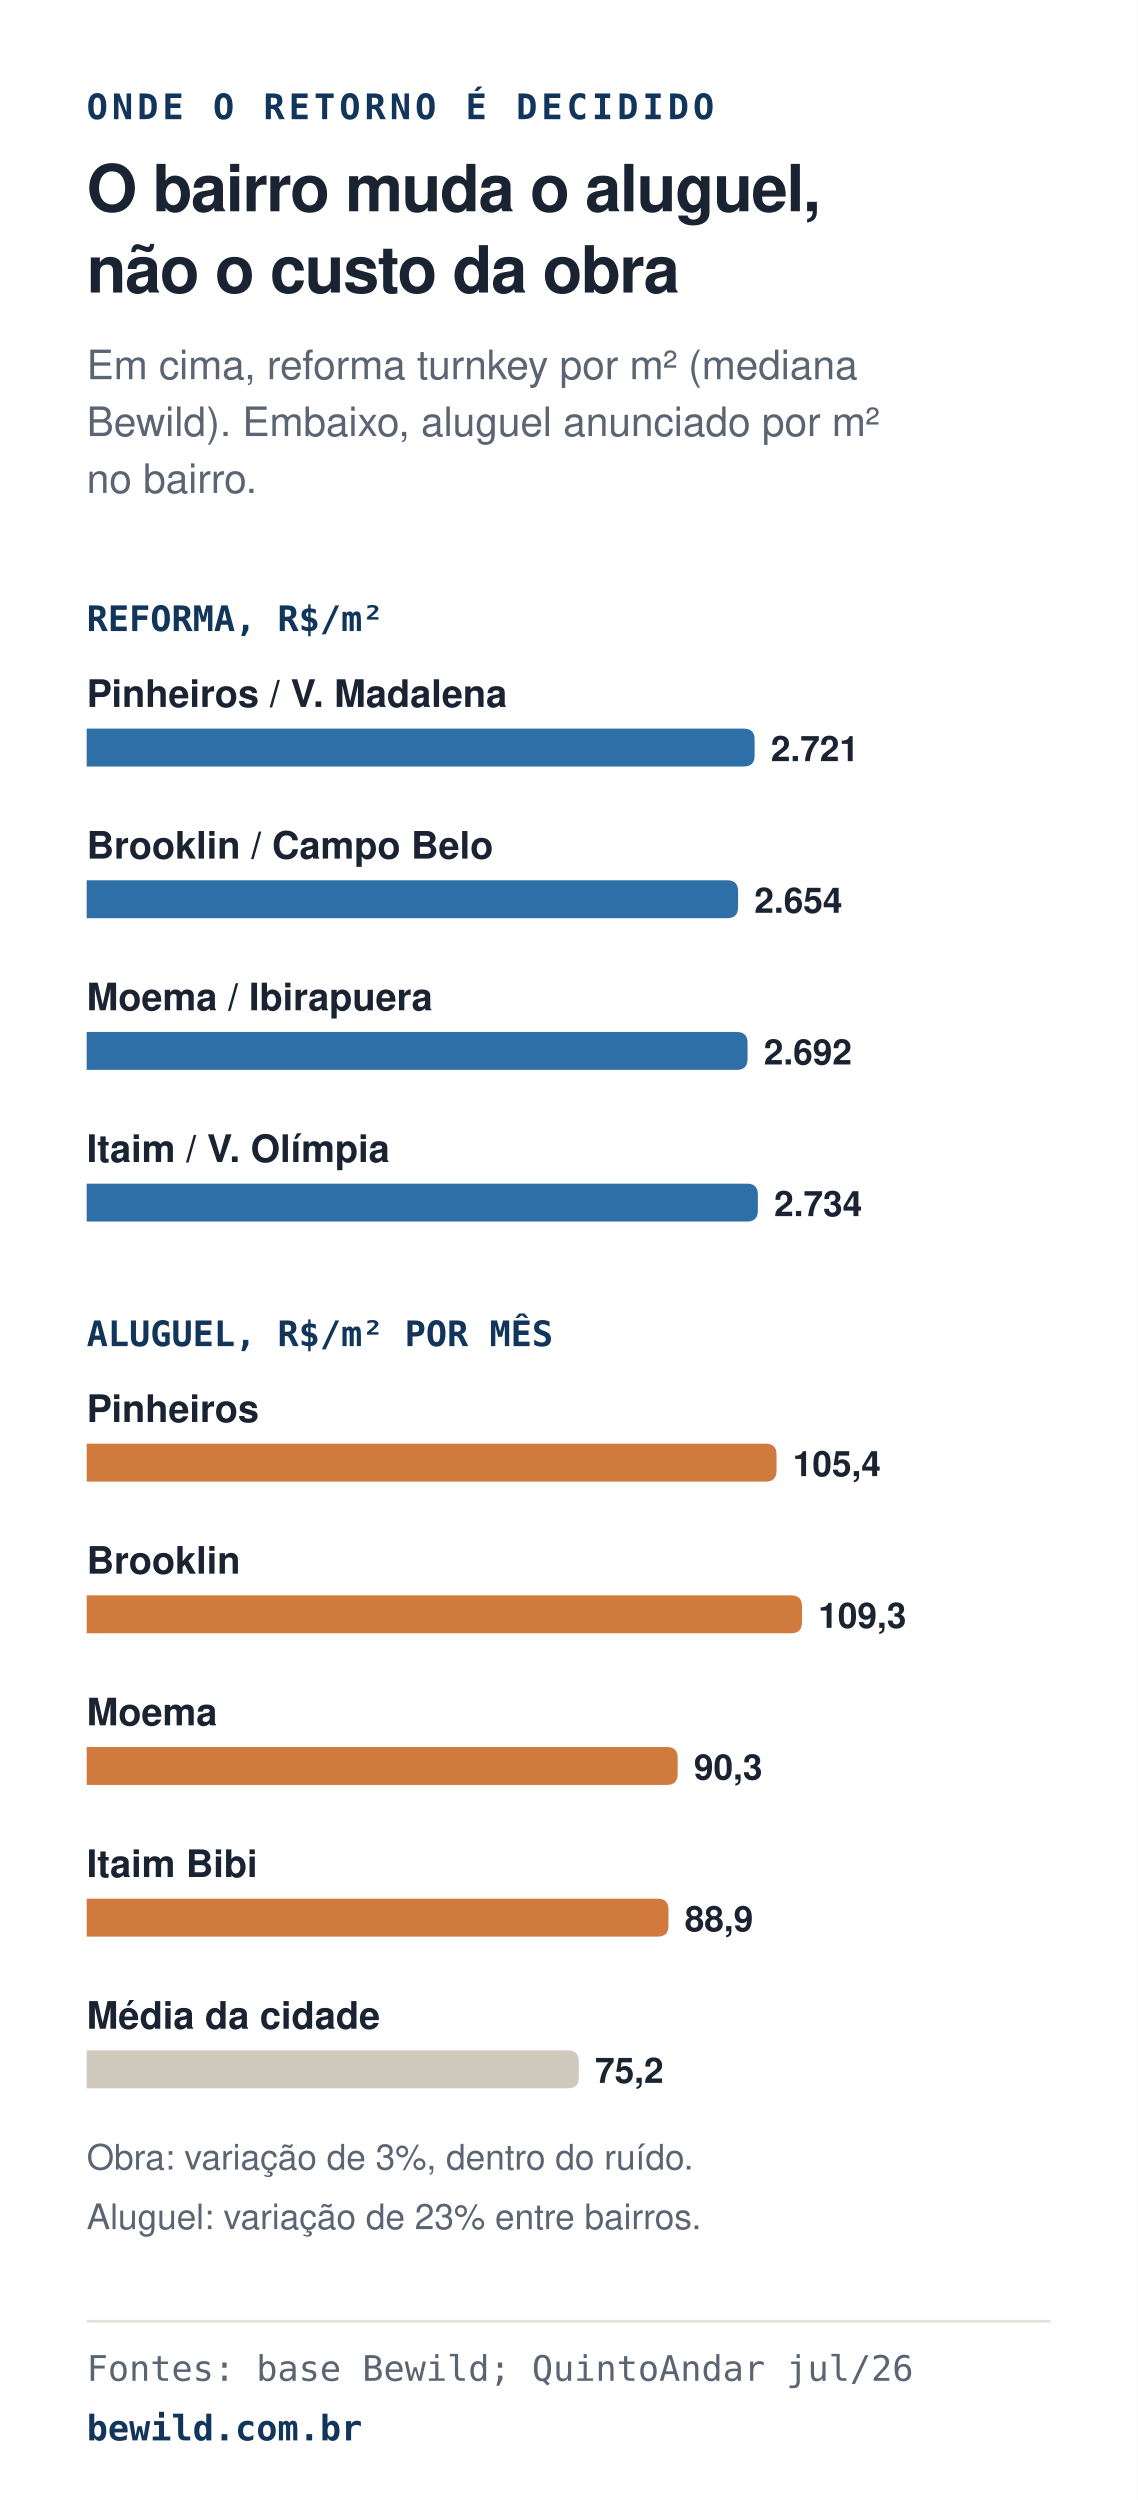
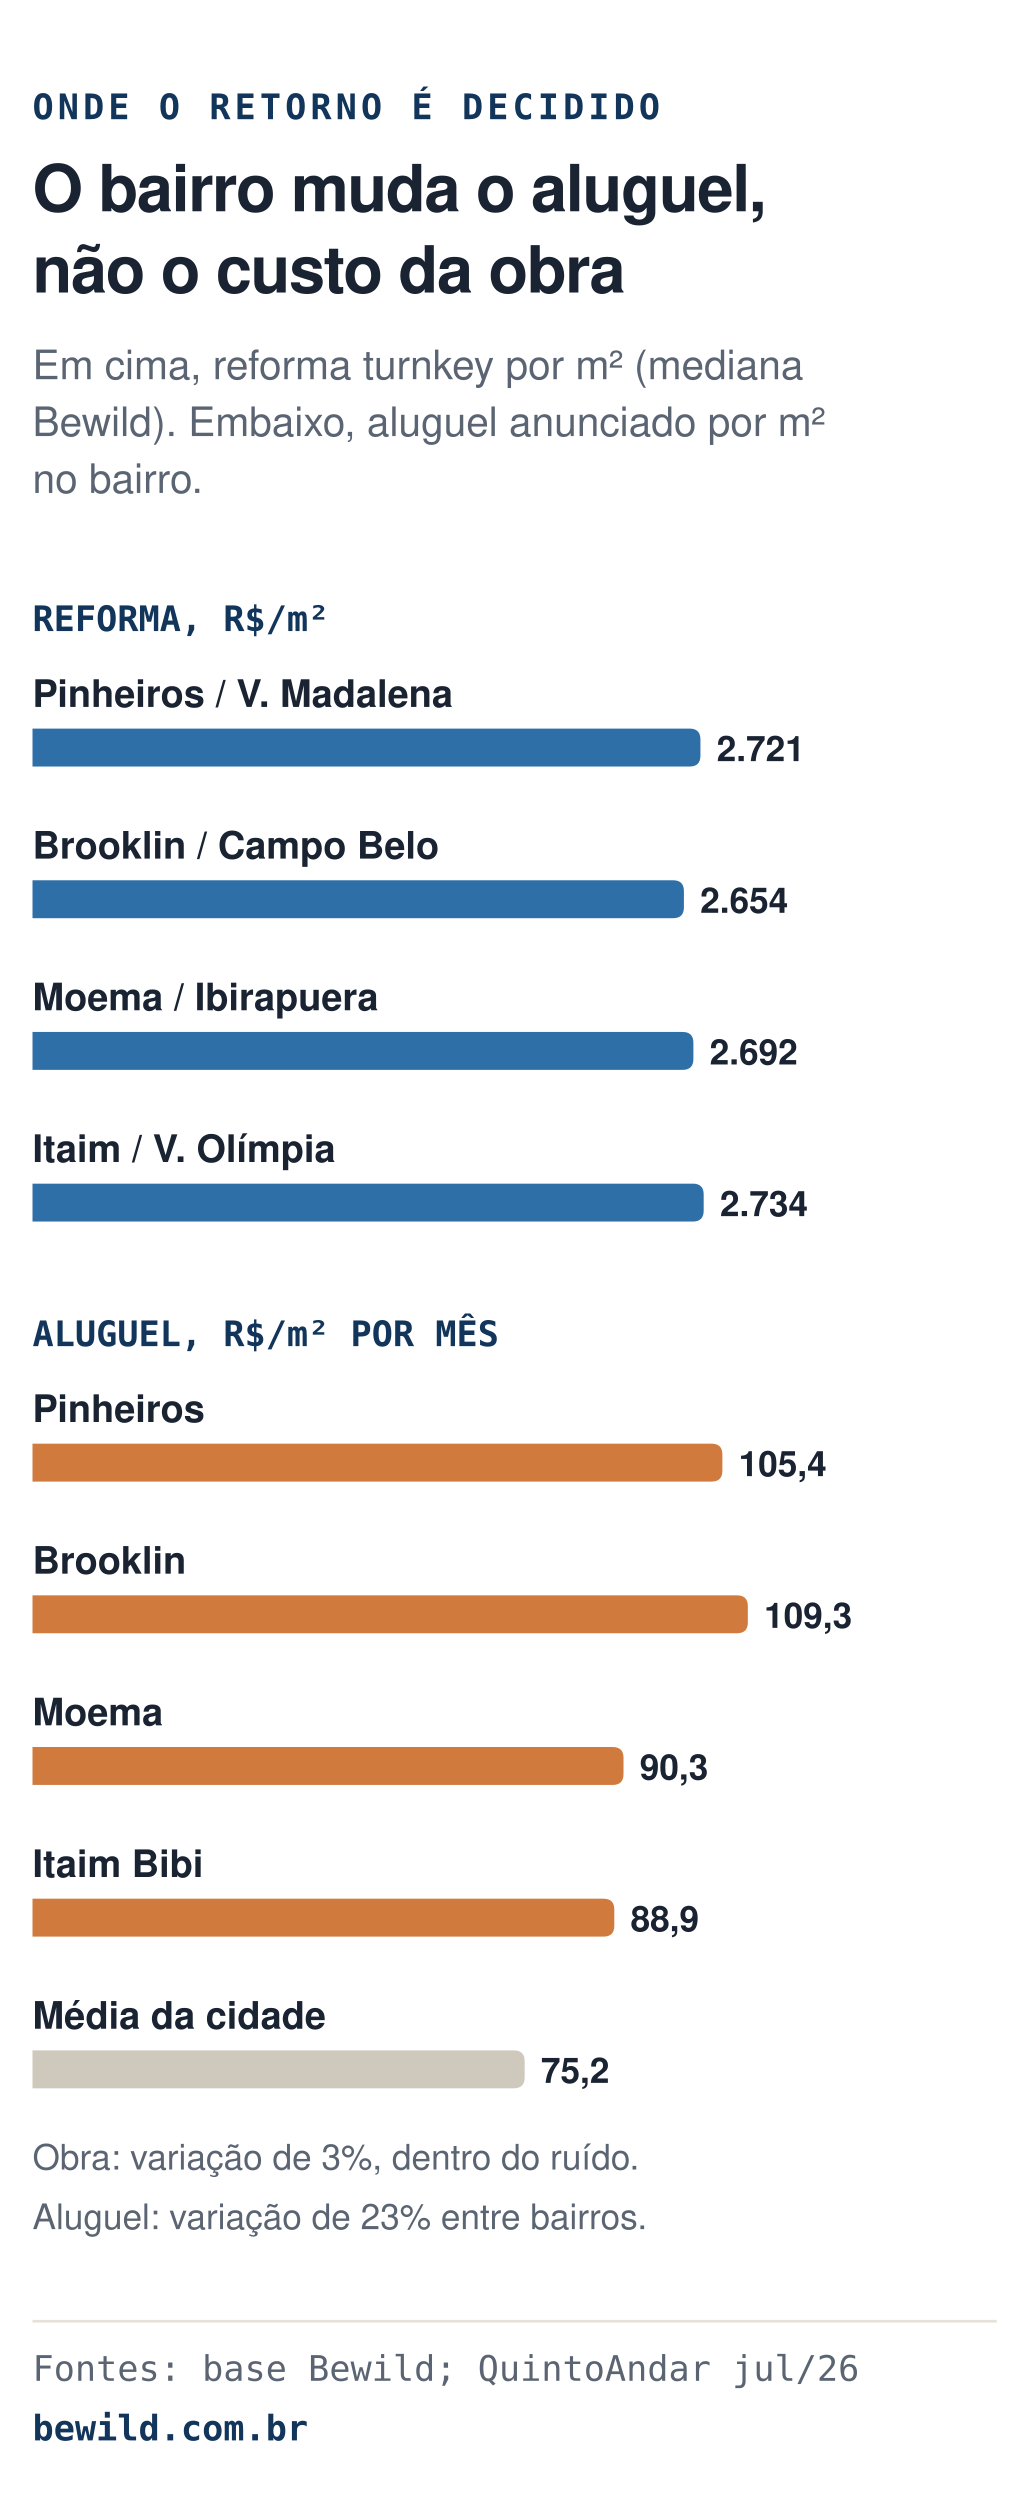
- <svg xmlns="http://www.w3.org/2000/svg" viewBox="0 0 420 923" width="420" height="923" role="img" aria-labelledby="t d">
+ <svg xmlns="http://www.w3.org/2000/svg" viewBox="20 0 380 923" width="380" height="923" role="img" aria-labelledby="t d">
  <style>.s{font-family:Manrope, 'Helvetica Neue', Helvetica, Arial, sans-serif}.m{font-family:'JetBrains Mono', Menlo, Consolas, monospace}</style>
  <rect width="420" height="923" fill="#FFFFFF" />
  <text x="32" y="44" class="m" font-size="13" font-weight="700" fill="#11355B" letter-spacing="1.5">ONDE O RETORNO É DECIDIDO</text>
  <text x="32" y="78" class="s" font-size="24" font-weight="700" fill="#1A2332" letter-spacing="-0.5">O bairro muda o aluguel,</text>
  <text x="32" y="108" class="s" font-size="24" font-weight="700" fill="#1A2332" letter-spacing="-0.5">não o custo da obra</text>
  <text x="32" y="140" class="s" font-size="15" fill="#5A6472">Em cima, reforma turnkey por m² (mediana</text>
  <text x="32" y="161" class="s" font-size="15" fill="#5A6472">Bewild). Embaixo, aluguel anunciado por m²</text>
  <text x="32" y="182" class="s" font-size="15" fill="#5A6472">no bairro.</text>
  <text x="32" y="233" class="m" font-size="13" font-weight="700" fill="#11355B">REFORMA, R$/m²</text>
  <text x="32" y="261" class="s" font-size="14" font-weight="600" fill="#1A2332">Pinheiros / V. Madalena</text>
  <path d="M32.0,269.0 H274.6 Q278.6,269.0 278.6,273.0 V279.0 Q278.6,283.0 274.6,283.0 H32.0 Z" fill="#2F6FA8" />
  <text x="284.6" y="281" class="s" font-size="13" font-weight="700" fill="#1A2332">2.721</text>
  <text x="32" y="317" class="s" font-size="14" font-weight="600" fill="#1A2332">Brooklin / Campo Belo</text>
  <path d="M32.0,325.0 H268.5 Q272.5,325.0 272.5,329.0 V335.0 Q272.5,339.0 268.5,339.0 H32.0 Z" fill="#2F6FA8" />
  <text x="278.5" y="337" class="s" font-size="13" font-weight="700" fill="#1A2332">2.654</text>
  <text x="32" y="373" class="s" font-size="14" font-weight="600" fill="#1A2332">Moema / Ibirapuera</text>
  <path d="M32.0,381.0 H272.0 Q276.0,381.0 276.0,385.0 V391.0 Q276.0,395.0 272.0,395.0 H32.0 Z" fill="#2F6FA8" />
  <text x="282" y="393" class="s" font-size="13" font-weight="700" fill="#1A2332">2.692</text>
  <text x="32" y="429" class="s" font-size="14" font-weight="600" fill="#1A2332">Itaim / V. Olímpia</text>
  <path d="M32.0,437.0 H275.8 Q279.8,437.0 279.8,441.0 V447.0 Q279.8,451.0 275.8,451.0 H32.0 Z" fill="#2F6FA8" />
  <text x="285.8" y="449" class="s" font-size="13" font-weight="700" fill="#1A2332">2.734</text>
  <text x="32" y="497" class="m" font-size="13" font-weight="700" fill="#11355B">ALUGUEL, R$/m² POR MÊS</text>
  <text x="32" y="525" class="s" font-size="14" font-weight="600" fill="#1A2332">Pinheiros</text>
  <path d="M32.0,533.0 H282.7 Q286.7,533.0 286.7,537.0 V543.0 Q286.7,547.0 282.7,547.0 H32.0 Z" fill="#D07A3E" />
  <text x="292.7" y="545" class="s" font-size="13" font-weight="700" fill="#1A2332">105,4</text>
  <text x="32" y="581" class="s" font-size="14" font-weight="600" fill="#1A2332">Brooklin</text>
  <path d="M32.0,589.0 H292.1 Q296.1,589.0 296.1,593.0 V599.0 Q296.1,603.0 292.1,603.0 H32.0 Z" fill="#D07A3E" />
  <text x="302.1" y="601" class="s" font-size="13" font-weight="700" fill="#1A2332">109,3</text>
  <text x="32" y="637" class="s" font-size="14" font-weight="600" fill="#1A2332">Moema</text>
  <path d="M32.0,645.0 H246.2 Q250.2,645.0 250.2,649.0 V655.0 Q250.2,659.0 246.2,659.0 H32.0 Z" fill="#D07A3E" />
  <text x="256.2" y="657" class="s" font-size="13" font-weight="700" fill="#1A2332">90,3</text>
  <text x="32" y="693" class="s" font-size="14" font-weight="600" fill="#1A2332">Itaim Bibi</text>
  <path d="M32.0,701.0 H242.8 Q246.8,701.0 246.8,705.0 V711.0 Q246.8,715.0 242.8,715.0 H32.0 Z" fill="#D07A3E" />
  <text x="252.8" y="713" class="s" font-size="13" font-weight="700" fill="#1A2332">88,9</text>
  <text x="32" y="749" class="s" font-size="14" font-weight="600" fill="#1A2332">Média da cidade</text>
  <path d="M32.0,757.0 H209.7 Q213.7,757.0 213.7,761.0 V767.0 Q213.7,771.0 209.7,771.0 H32.0 Z" fill="#CFC8BC" />
  <text x="219.7" y="769" class="s" font-size="13" font-weight="700" fill="#1A2332">75,2</text>
  <text x="32" y="801" class="s" font-size="13" fill="#5A6472">Obra: variação de 3%, dentro do ruído.</text>
  <text x="32" y="823" class="s" font-size="13" fill="#5A6472">Aluguel: variação de 23% entre bairros.</text>
  <line x1="32" y1="857" x2="388" y2="857" stroke="#E7E2D9" stroke-width="1" />
  <text x="32" y="879" class="m" font-size="13" fill="#5A6472">Fontes: base Bewild; QuintoAndar jul/26</text>
  <text x="32" y="901" class="m" font-size="13" font-weight="700" fill="#11355B">bewild.com.br</text>
</svg>
